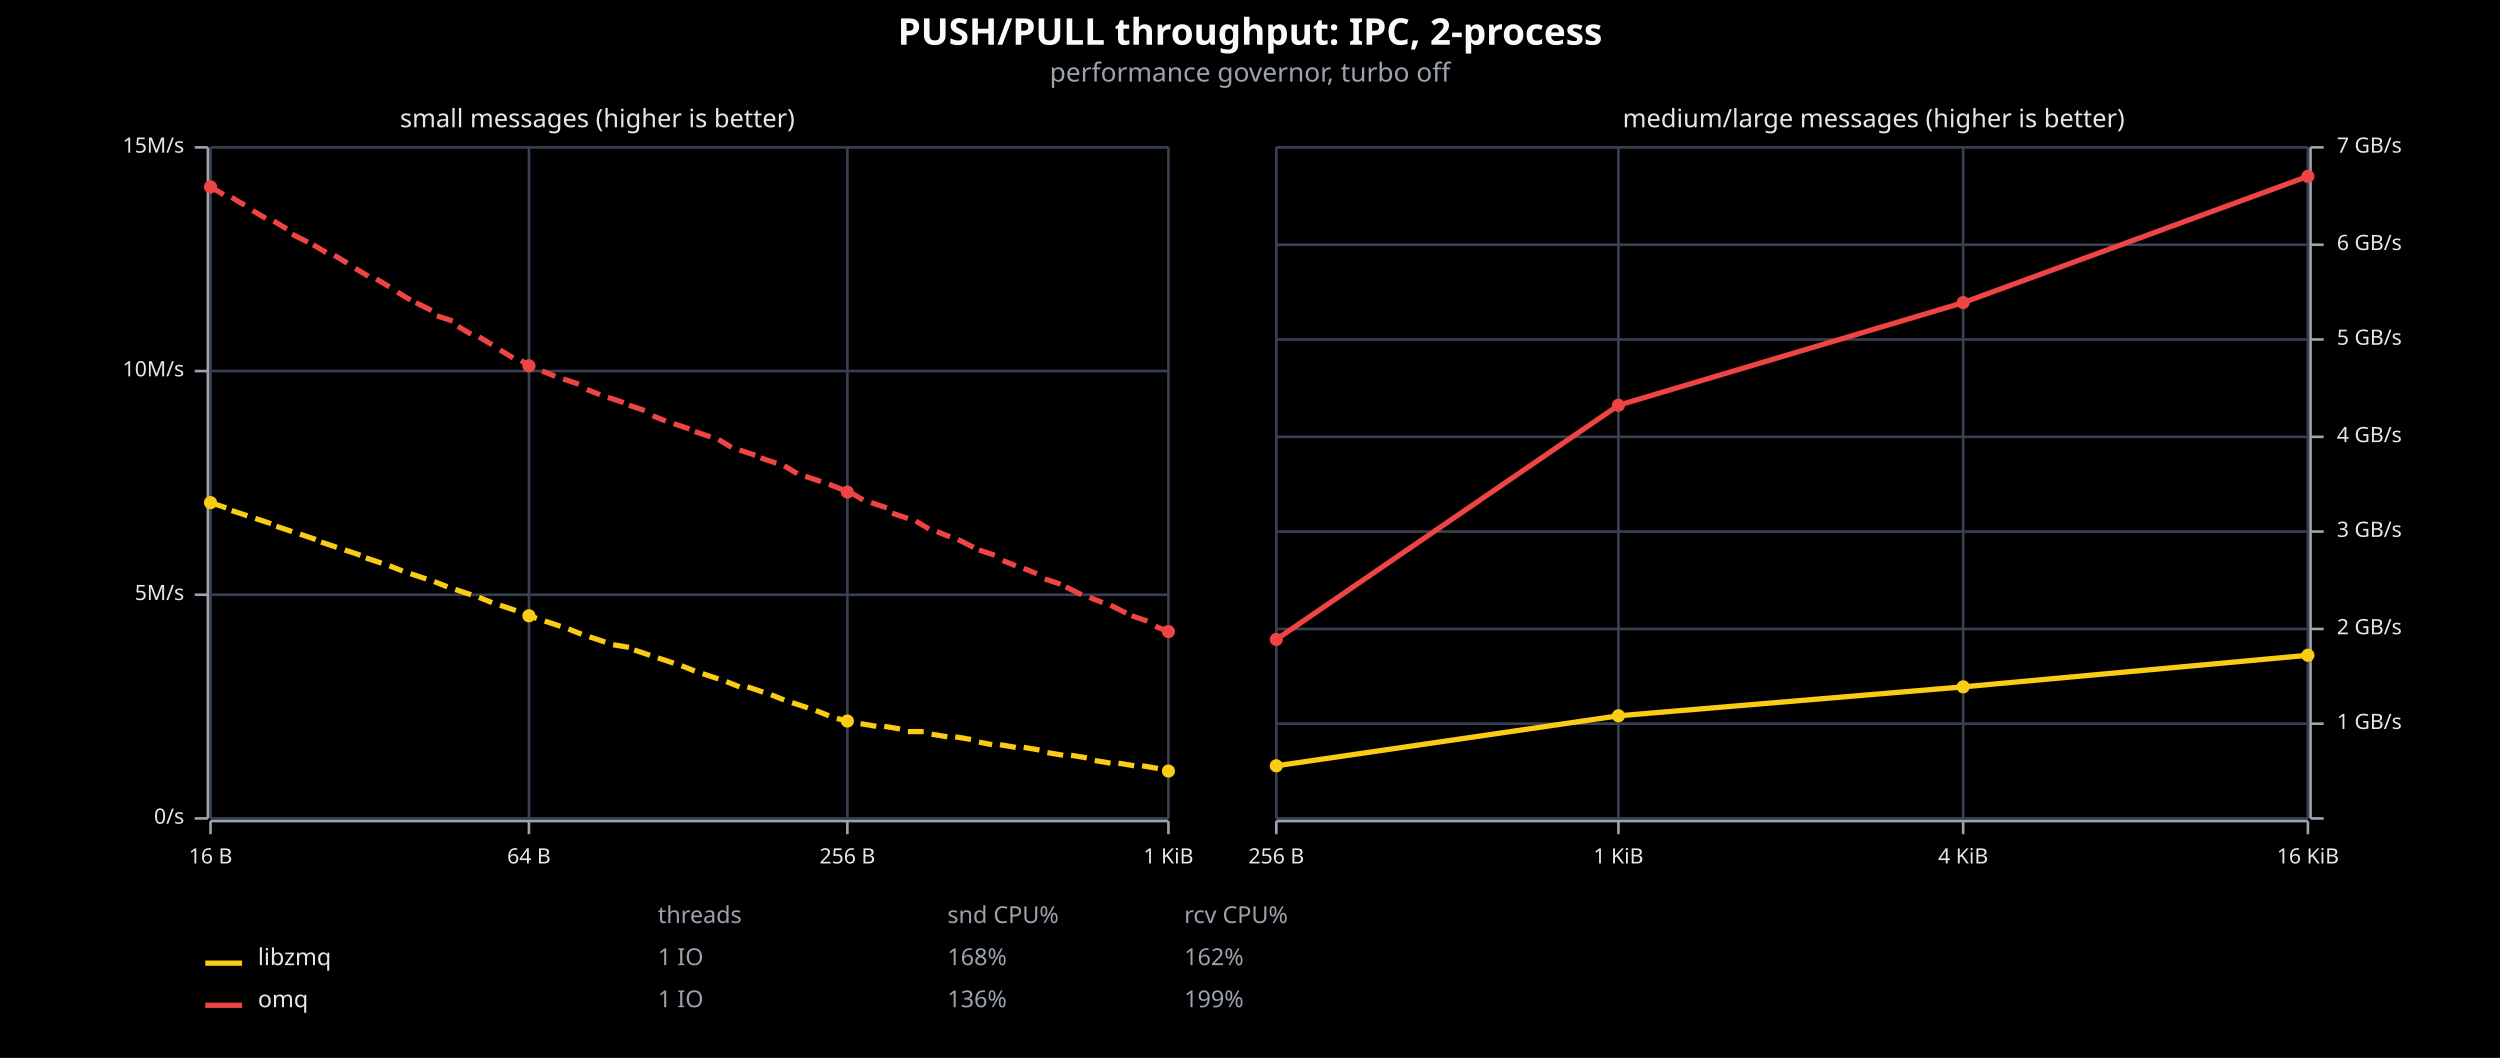
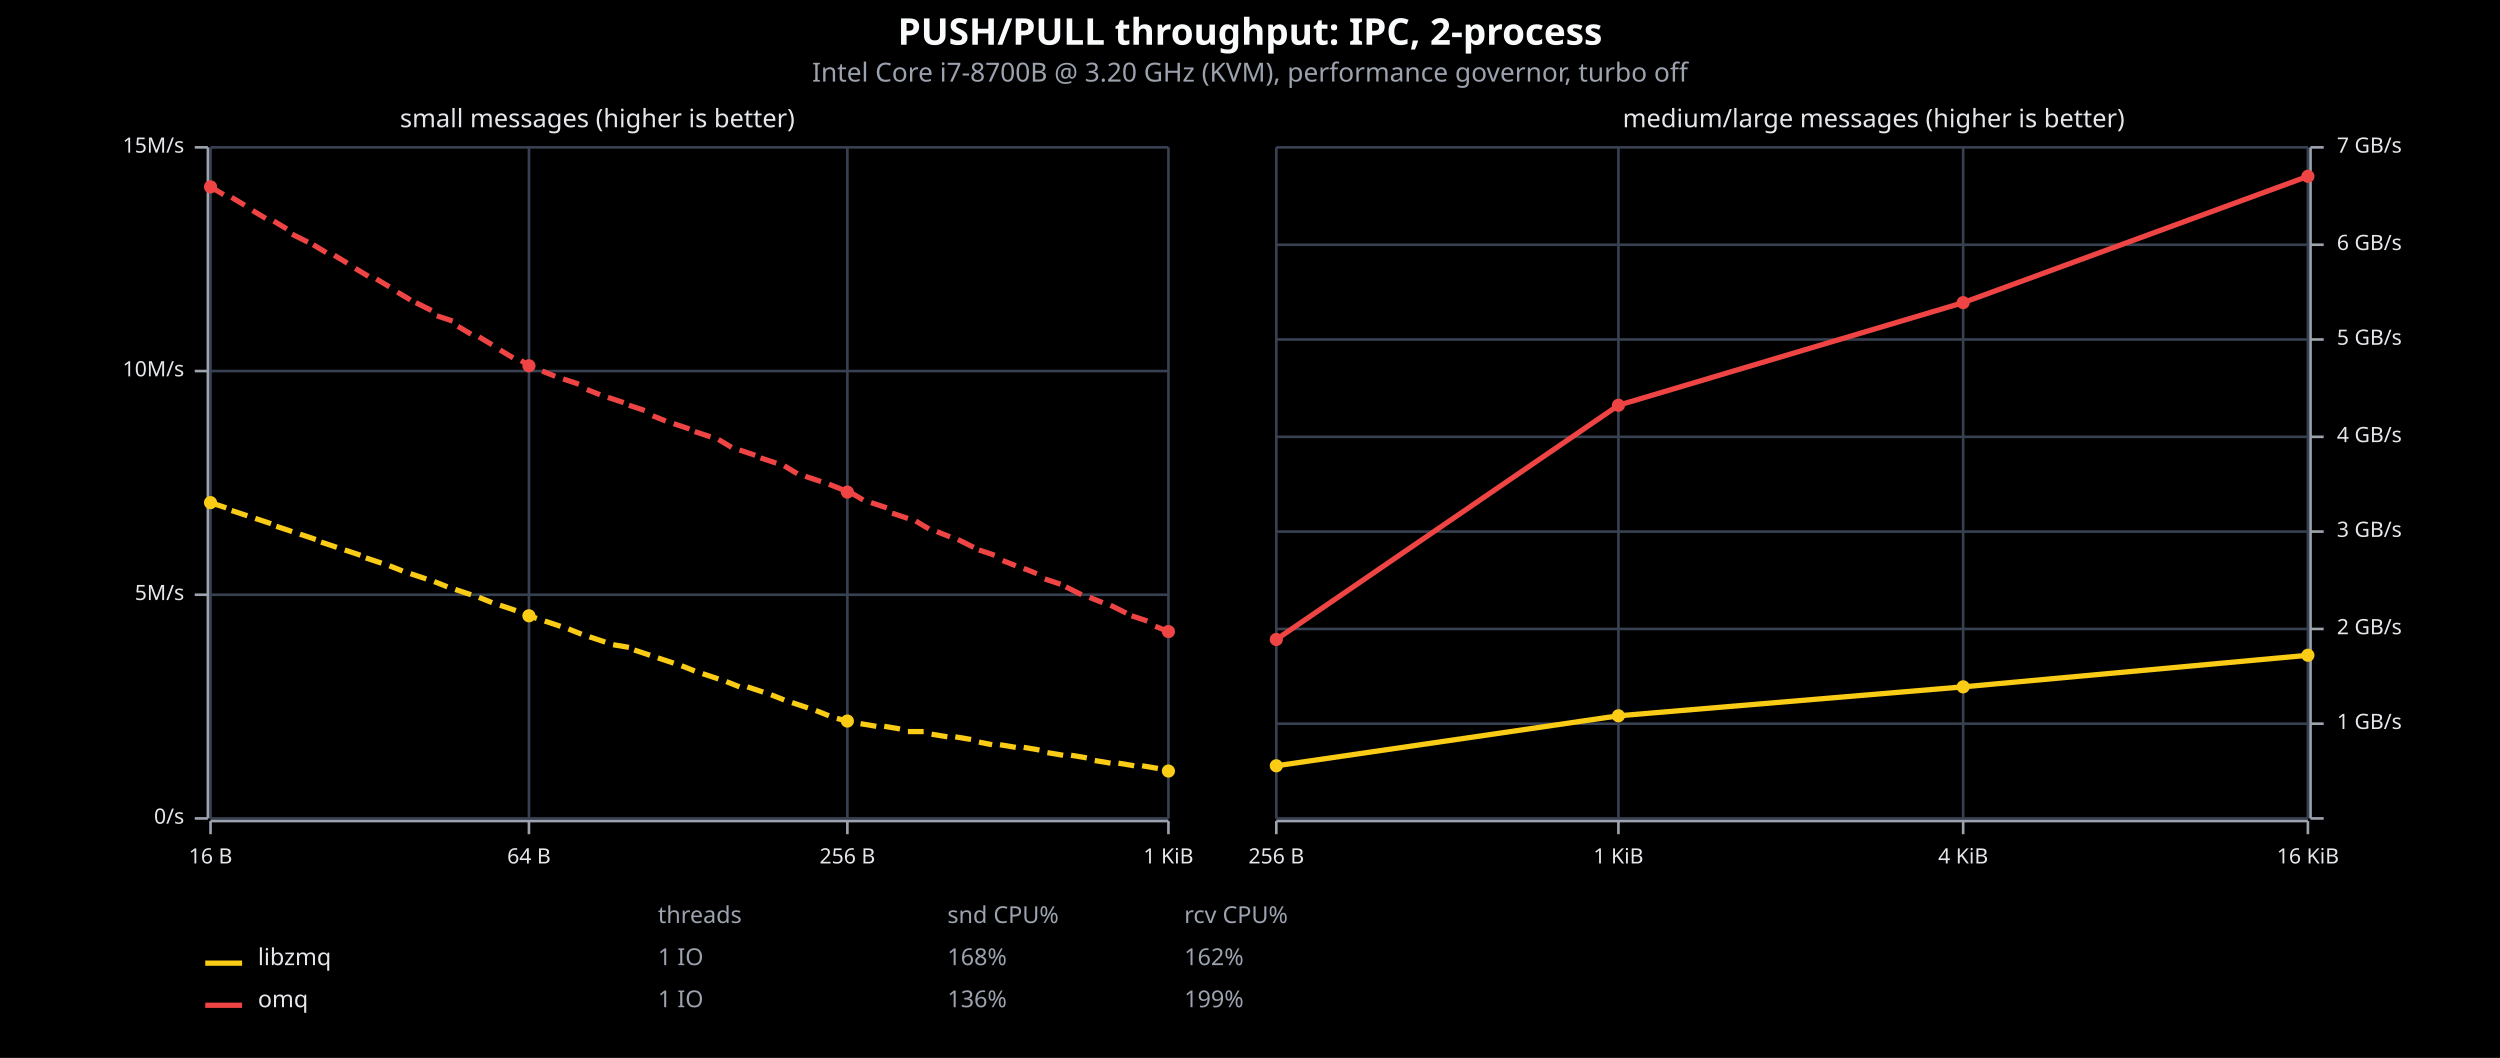
<svg xmlns="http://www.w3.org/2000/svg" viewBox="0 0 950 402" font-family="system-ui, -apple-system, sans-serif">
  <rect x="0" y="0" width="950" height="402" opacity="1" fill="#000000" stroke="none" />
  <text x="475" y="17" text-anchor="middle" font-family="sans-serif" font-size="14" font-weight="bold" fill="#F9FAFB">PUSH/PULL throughput: IPC, 2-process</text>
-   <text x="475" y="31" text-anchor="middle" font-family="sans-serif" font-size="10" fill="#9CA3AF">performance governor, turbo off</text>
+   <text x="475" y="31" text-anchor="middle" font-family="sans-serif" font-size="10" fill="#9CA3AF">Intel Core i7-8700B @ 3.20 GHz (KVM), performance governor, turbo off</text>
  <text x="227" y="41" dy="0.76em" text-anchor="middle" font-family="sans-serif" font-size="9.677" opacity="1" fill="#E5E7EB">
small messages (higher is better)
</text>
  <line opacity="1" stroke="#374151" stroke-width="1" x1="80" y1="311" x2="80" y2="56" />
  <line opacity="1" stroke="#374151" stroke-width="1" x1="201" y1="311" x2="201" y2="56" />
  <line opacity="1" stroke="#374151" stroke-width="1" x1="322" y1="311" x2="322" y2="56" />
  <line opacity="1" stroke="#374151" stroke-width="1" x1="444" y1="311" x2="444" y2="56" />
  <line opacity="1" stroke="#374151" stroke-width="1" x1="80" y1="311" x2="444" y2="311" />
  <line opacity="1" stroke="#374151" stroke-width="1" x1="80" y1="226" x2="444" y2="226" />
  <line opacity="1" stroke="#374151" stroke-width="1" x1="80" y1="141" x2="444" y2="141" />
  <line opacity="1" stroke="#374151" stroke-width="1" x1="80" y1="56" x2="444" y2="56" />
  <polyline fill="none" opacity="1" stroke="#9CA3AF" stroke-width="1" points="79,56 79,311 " />
  <text x="70" y="311" dy="0.5ex" text-anchor="end" font-family="sans-serif" font-size="8.065" opacity="1" fill="#E5E7EB">
0/s
</text>
  <polyline fill="none" opacity="1" stroke="#9CA3AF" stroke-width="1" points="74,311 79,311 " />
  <text x="70" y="226" dy="0.5ex" text-anchor="end" font-family="sans-serif" font-size="8.065" opacity="1" fill="#E5E7EB">
5M/s
</text>
  <polyline fill="none" opacity="1" stroke="#9CA3AF" stroke-width="1" points="74,226 79,226 " />
  <text x="70" y="141" dy="0.5ex" text-anchor="end" font-family="sans-serif" font-size="8.065" opacity="1" fill="#E5E7EB">
10M/s
</text>
  <polyline fill="none" opacity="1" stroke="#9CA3AF" stroke-width="1" points="74,141 79,141 " />
  <text x="70" y="56" dy="0.5ex" text-anchor="end" font-family="sans-serif" font-size="8.065" opacity="1" fill="#E5E7EB">
15M/s
</text>
  <polyline fill="none" opacity="1" stroke="#9CA3AF" stroke-width="1" points="74,56 79,56 " />
  <polyline fill="none" opacity="1" stroke="#9CA3AF" stroke-width="1" points="80,312 444,312 " />
  <text x="80" y="322" dy="0.76em" text-anchor="middle" font-family="sans-serif" font-size="8.065" opacity="1" fill="#E5E7EB">
16 B
</text>
  <polyline fill="none" opacity="1" stroke="#9CA3AF" stroke-width="1" points="80,312 80,317 " />
  <text x="201" y="322" dy="0.76em" text-anchor="middle" font-family="sans-serif" font-size="8.065" opacity="1" fill="#E5E7EB">
64 B
</text>
  <polyline fill="none" opacity="1" stroke="#9CA3AF" stroke-width="1" points="201,312 201,317 " />
  <text x="322" y="322" dy="0.76em" text-anchor="middle" font-family="sans-serif" font-size="8.065" opacity="1" fill="#E5E7EB">
256 B
</text>
  <polyline fill="none" opacity="1" stroke="#9CA3AF" stroke-width="1" points="322,312 322,317 " />
  <text x="444" y="322" dy="0.76em" text-anchor="middle" font-family="sans-serif" font-size="8.065" opacity="1" fill="#E5E7EB">
1 KiB
</text>
  <polyline fill="none" opacity="1" stroke="#9CA3AF" stroke-width="1" points="444,312 444,317 " />
  <polyline fill="none" opacity="1" stroke="#EF4444" stroke-width="2" points="80,71 85,74 " />
  <polyline fill="none" opacity="1" stroke="#EF4444" stroke-width="2" points="88,75 93,78 " />
  <polyline fill="none" opacity="1" stroke="#EF4444" stroke-width="2" points="96,80 101,83 " />
  <polyline fill="none" opacity="1" stroke="#EF4444" stroke-width="2" points="104,84 109,87 " />
  <polyline fill="none" opacity="1" stroke="#EF4444" stroke-width="2" points="111,89 117,92 " />
  <polyline fill="none" opacity="1" stroke="#EF4444" stroke-width="2" points="119,93 124,96 " />
  <polyline fill="none" opacity="1" stroke="#EF4444" stroke-width="2" points="127,97 132,100 " />
  <polyline fill="none" opacity="1" stroke="#EF4444" stroke-width="2" points="135,102 140,105 " />
  <polyline fill="none" opacity="1" stroke="#EF4444" stroke-width="2" points="143,106 148,109 " />
  <polyline fill="none" opacity="1" stroke="#EF4444" stroke-width="2" points="151,111 156,114 " />
  <polyline fill="none" opacity="1" stroke="#EF4444" stroke-width="2" points="158,115 164,118 " />
  <polyline fill="none" opacity="1" stroke="#EF4444" stroke-width="2" points="166,120 172,122 " />
  <polyline fill="none" opacity="1" stroke="#EF4444" stroke-width="2" points="174,124 179,127 " />
  <polyline fill="none" opacity="1" stroke="#EF4444" stroke-width="2" points="182,128 187,131 " />
  <polyline fill="none" opacity="1" stroke="#EF4444" stroke-width="2" points="190,133 195,136 " />
  <polyline fill="none" opacity="1" stroke="#EF4444" stroke-width="2" points="198,137 201,139 203,140 " />
  <polyline fill="none" opacity="1" stroke="#EF4444" stroke-width="2" points="206,141 211,143 " />
  <polyline fill="none" opacity="1" stroke="#EF4444" stroke-width="2" points="214,144 220,146 " />
  <polyline fill="none" opacity="1" stroke="#EF4444" stroke-width="2" points="223,148 228,150 " />
  <polyline fill="none" opacity="1" stroke="#EF4444" stroke-width="2" points="231,151 237,153 " />
  <polyline fill="none" opacity="1" stroke="#EF4444" stroke-width="2" points="239,154 245,156 " />
  <polyline fill="none" opacity="1" stroke="#EF4444" stroke-width="2" points="248,158 253,160 " />
  <polyline fill="none" opacity="1" stroke="#EF4444" stroke-width="2" points="256,161 262,163 " />
  <polyline fill="none" opacity="1" stroke="#EF4444" stroke-width="2" points="264,164 270,166 " />
  <polyline fill="none" opacity="1" stroke="#EF4444" stroke-width="2" points="273,167 278,170 " />
  <polyline fill="none" opacity="1" stroke="#EF4444" stroke-width="2" points="281,171 287,173 " />
  <polyline fill="none" opacity="1" stroke="#EF4444" stroke-width="2" points="289,174 295,176 " />
  <polyline fill="none" opacity="1" stroke="#EF4444" stroke-width="2" points="298,177 303,180 " />
  <polyline fill="none" opacity="1" stroke="#EF4444" stroke-width="2" points="306,181 312,183 " />
  <polyline fill="none" opacity="1" stroke="#EF4444" stroke-width="2" points="315,184 320,186 " />
  <polyline fill="none" opacity="1" stroke="#EF4444" stroke-width="2" points="323,187 328,190 " />
  <polyline fill="none" opacity="1" stroke="#EF4444" stroke-width="2" points="331,191 337,193 " />
  <polyline fill="none" opacity="1" stroke="#EF4444" stroke-width="2" points="339,195 345,197 " />
  <polyline fill="none" opacity="1" stroke="#EF4444" stroke-width="2" points="348,198 353,201 " />
  <polyline fill="none" opacity="1" stroke="#EF4444" stroke-width="2" points="356,202 361,204 " />
  <polyline fill="none" opacity="1" stroke="#EF4444" stroke-width="2" points="364,205 370,208 " />
  <polyline fill="none" opacity="1" stroke="#EF4444" stroke-width="2" points="372,209 378,211 " />
  <polyline fill="none" opacity="1" stroke="#EF4444" stroke-width="2" points="381,213 386,215 " />
  <polyline fill="none" opacity="1" stroke="#EF4444" stroke-width="2" points="389,216 394,218 " />
  <polyline fill="none" opacity="1" stroke="#EF4444" stroke-width="2" points="397,220 403,222 " />
  <polyline fill="none" opacity="1" stroke="#EF4444" stroke-width="2" points="405,223 411,226 " />
  <polyline fill="none" opacity="1" stroke="#EF4444" stroke-width="2" points="414,227 419,229 " />
  <polyline fill="none" opacity="1" stroke="#EF4444" stroke-width="2" points="422,230 428,233 " />
  <polyline fill="none" opacity="1" stroke="#EF4444" stroke-width="2" points="430,234 436,236 " />
  <polyline fill="none" opacity="1" stroke="#EF4444" stroke-width="2" points="439,238 444,240 " />
  <circle cx="80" cy="71" r="2.5" opacity="1" fill="#EF4444" stroke="none" stroke-width="1" />
  <circle cx="201" cy="139" r="2.5" opacity="1" fill="#EF4444" stroke="none" stroke-width="1" />
  <circle cx="322" cy="187" r="2.5" opacity="1" fill="#EF4444" stroke="none" stroke-width="1" />
  <circle cx="444" cy="240" r="2.5" opacity="1" fill="#EF4444" stroke="none" stroke-width="1" />
  <polyline fill="none" opacity="1" stroke="#FACC15" stroke-width="2" points="80,191 86,193 " />
  <polyline fill="none" opacity="1" stroke="#FACC15" stroke-width="2" points="88,194 94,196 " />
  <polyline fill="none" opacity="1" stroke="#FACC15" stroke-width="2" points="97,197 103,199 " />
  <polyline fill="none" opacity="1" stroke="#FACC15" stroke-width="2" points="105,200 111,202 " />
  <polyline fill="none" opacity="1" stroke="#FACC15" stroke-width="2" points="114,203 120,205 " />
  <polyline fill="none" opacity="1" stroke="#FACC15" stroke-width="2" points="122,206 128,208 " />
  <polyline fill="none" opacity="1" stroke="#FACC15" stroke-width="2" points="131,209 137,211 " />
  <polyline fill="none" opacity="1" stroke="#FACC15" stroke-width="2" points="139,212 145,214 " />
  <polyline fill="none" opacity="1" stroke="#FACC15" stroke-width="2" points="148,215 153,217 " />
  <polyline fill="none" opacity="1" stroke="#FACC15" stroke-width="2" points="156,218 162,220 " />
  <polyline fill="none" opacity="1" stroke="#FACC15" stroke-width="2" points="165,221 170,223 " />
  <polyline fill="none" opacity="1" stroke="#FACC15" stroke-width="2" points="173,224 179,226 " />
  <polyline fill="none" opacity="1" stroke="#FACC15" stroke-width="2" points="182,227 187,229 " />
  <polyline fill="none" opacity="1" stroke="#FACC15" stroke-width="2" points="190,230 196,232 " />
  <polyline fill="none" opacity="1" stroke="#FACC15" stroke-width="2" points="199,233 201,234 204,235 " />
  <polyline fill="none" opacity="1" stroke="#FACC15" stroke-width="2" points="207,236 213,238 " />
  <polyline fill="none" opacity="1" stroke="#FACC15" stroke-width="2" points="216,239 221,241 " />
  <polyline fill="none" opacity="1" stroke="#FACC15" stroke-width="2" points="224,242 230,244 " />
  <polyline fill="none" opacity="1" stroke="#FACC15" stroke-width="2" points="233,245 239,246 " />
  <polyline fill="none" opacity="1" stroke="#FACC15" stroke-width="2" points="241,247 247,249 " />
  <polyline fill="none" opacity="1" stroke="#FACC15" stroke-width="2" points="250,250 256,252 " />
  <polyline fill="none" opacity="1" stroke="#FACC15" stroke-width="2" points="259,253 264,255 " />
  <polyline fill="none" opacity="1" stroke="#FACC15" stroke-width="2" points="267,256 273,258 " />
  <polyline fill="none" opacity="1" stroke="#FACC15" stroke-width="2" points="276,259 281,261 " />
  <polyline fill="none" opacity="1" stroke="#FACC15" stroke-width="2" points="284,261 290,263 " />
  <polyline fill="none" opacity="1" stroke="#FACC15" stroke-width="2" points="293,264 298,266 " />
  <polyline fill="none" opacity="1" stroke="#FACC15" stroke-width="2" points="301,267 307,269 " />
  <polyline fill="none" opacity="1" stroke="#FACC15" stroke-width="2" points="310,270 315,272 " />
  <polyline fill="none" opacity="1" stroke="#FACC15" stroke-width="2" points="318,273 322,274 324,274 " />
  <polyline fill="none" opacity="1" stroke="#FACC15" stroke-width="2" points="327,275 333,276 " />
  <polyline fill="none" opacity="1" stroke="#FACC15" stroke-width="2" points="336,276 342,277 " />
  <polyline fill="none" opacity="1" stroke="#FACC15" stroke-width="2" points="345,278 351,278 " />
  <polyline fill="none" opacity="1" stroke="#FACC15" stroke-width="2" points="354,279 360,280 " />
  <polyline fill="none" opacity="1" stroke="#FACC15" stroke-width="2" points="363,280 369,281 " />
  <polyline fill="none" opacity="1" stroke="#FACC15" stroke-width="2" points="372,282 377,283 " />
  <polyline fill="none" opacity="1" stroke="#FACC15" stroke-width="2" points="380,283 386,284 " />
  <polyline fill="none" opacity="1" stroke="#FACC15" stroke-width="2" points="389,284 395,285 " />
  <polyline fill="none" opacity="1" stroke="#FACC15" stroke-width="2" points="398,286 404,287 " />
  <polyline fill="none" opacity="1" stroke="#FACC15" stroke-width="2" points="407,287 413,288 " />
  <polyline fill="none" opacity="1" stroke="#FACC15" stroke-width="2" points="416,289 422,290 " />
  <polyline fill="none" opacity="1" stroke="#FACC15" stroke-width="2" points="425,290 431,291 " />
  <polyline fill="none" opacity="1" stroke="#FACC15" stroke-width="2" points="434,291 440,292 " />
  <polyline fill="none" opacity="1" stroke="#FACC15" stroke-width="2" points="443,293 444,293 " />
  <circle cx="80" cy="191" r="2.5" opacity="1" fill="#FACC15" stroke="none" stroke-width="1" />
  <circle cx="201" cy="234" r="2.5" opacity="1" fill="#FACC15" stroke="none" stroke-width="1" />
  <circle cx="322" cy="274" r="2.5" opacity="1" fill="#FACC15" stroke="none" stroke-width="1" />
  <circle cx="444" cy="293" r="2.5" opacity="1" fill="#FACC15" stroke="none" stroke-width="1" />
  <text x="712" y="41" dy="0.76em" text-anchor="middle" font-family="sans-serif" font-size="9.677" opacity="1" fill="#E5E7EB">
medium/large messages (higher is better)
</text>
  <line opacity="1" stroke="#374151" stroke-width="1" x1="485" y1="311" x2="485" y2="56" />
  <line opacity="1" stroke="#374151" stroke-width="1" x1="615" y1="311" x2="615" y2="56" />
  <line opacity="1" stroke="#374151" stroke-width="1" x1="746" y1="311" x2="746" y2="56" />
  <line opacity="1" stroke="#374151" stroke-width="1" x1="877" y1="311" x2="877" y2="56" />
  <line opacity="1" stroke="#374151" stroke-width="1" x1="485" y1="311" x2="877" y2="311" />
  <line opacity="1" stroke="#374151" stroke-width="1" x1="485" y1="275" x2="877" y2="275" />
  <line opacity="1" stroke="#374151" stroke-width="1" x1="485" y1="239" x2="877" y2="239" />
  <line opacity="1" stroke="#374151" stroke-width="1" x1="485" y1="202" x2="877" y2="202" />
  <line opacity="1" stroke="#374151" stroke-width="1" x1="485" y1="166" x2="877" y2="166" />
  <line opacity="1" stroke="#374151" stroke-width="1" x1="485" y1="129" x2="877" y2="129" />
  <line opacity="1" stroke="#374151" stroke-width="1" x1="485" y1="93" x2="877" y2="93" />
  <line opacity="1" stroke="#374151" stroke-width="1" x1="485" y1="56" x2="877" y2="56" />
  <polyline fill="none" opacity="1" stroke="#9CA3AF" stroke-width="1" points="485,312 877,312 " />
  <text x="485" y="322" dy="0.76em" text-anchor="middle" font-family="sans-serif" font-size="8.065" opacity="1" fill="#E5E7EB">
256 B
</text>
  <polyline fill="none" opacity="1" stroke="#9CA3AF" stroke-width="1" points="485,312 485,317 " />
  <text x="615" y="322" dy="0.76em" text-anchor="middle" font-family="sans-serif" font-size="8.065" opacity="1" fill="#E5E7EB">
1 KiB
</text>
  <polyline fill="none" opacity="1" stroke="#9CA3AF" stroke-width="1" points="615,312 615,317 " />
  <text x="746" y="322" dy="0.76em" text-anchor="middle" font-family="sans-serif" font-size="8.065" opacity="1" fill="#E5E7EB">
4 KiB
</text>
  <polyline fill="none" opacity="1" stroke="#9CA3AF" stroke-width="1" points="746,312 746,317 " />
  <text x="877" y="322" dy="0.76em" text-anchor="middle" font-family="sans-serif" font-size="8.065" opacity="1" fill="#E5E7EB">
16 KiB
</text>
  <polyline fill="none" opacity="1" stroke="#9CA3AF" stroke-width="1" points="877,312 877,317 " />
  <polyline fill="none" opacity="1" stroke="#9CA3AF" stroke-width="1" points="878,56 878,311 " />
  <text x="888" y="311" dy="0.5ex" text-anchor="start" font-family="sans-serif" font-size="8.065" opacity="1" fill="#E5E7EB">

</text>
  <polyline fill="none" opacity="1" stroke="#9CA3AF" stroke-width="1" points="878,311 883,311 " />
  <text x="888" y="275" dy="0.5ex" text-anchor="start" font-family="sans-serif" font-size="8.065" opacity="1" fill="#E5E7EB">
1 GB/s
</text>
  <polyline fill="none" opacity="1" stroke="#9CA3AF" stroke-width="1" points="878,275 883,275 " />
  <text x="888" y="239" dy="0.5ex" text-anchor="start" font-family="sans-serif" font-size="8.065" opacity="1" fill="#E5E7EB">
2 GB/s
</text>
  <polyline fill="none" opacity="1" stroke="#9CA3AF" stroke-width="1" points="878,239 883,239 " />
  <text x="888" y="202" dy="0.5ex" text-anchor="start" font-family="sans-serif" font-size="8.065" opacity="1" fill="#E5E7EB">
3 GB/s
</text>
  <polyline fill="none" opacity="1" stroke="#9CA3AF" stroke-width="1" points="878,202 883,202 " />
  <text x="888" y="166" dy="0.5ex" text-anchor="start" font-family="sans-serif" font-size="8.065" opacity="1" fill="#E5E7EB">
4 GB/s
</text>
  <polyline fill="none" opacity="1" stroke="#9CA3AF" stroke-width="1" points="878,166 883,166 " />
  <text x="888" y="129" dy="0.5ex" text-anchor="start" font-family="sans-serif" font-size="8.065" opacity="1" fill="#E5E7EB">
5 GB/s
</text>
  <polyline fill="none" opacity="1" stroke="#9CA3AF" stroke-width="1" points="878,129 883,129 " />
  <text x="888" y="93" dy="0.5ex" text-anchor="start" font-family="sans-serif" font-size="8.065" opacity="1" fill="#E5E7EB">
6 GB/s
</text>
  <polyline fill="none" opacity="1" stroke="#9CA3AF" stroke-width="1" points="878,93 883,93 " />
  <text x="888" y="56" dy="0.5ex" text-anchor="start" font-family="sans-serif" font-size="8.065" opacity="1" fill="#E5E7EB">
7 GB/s
</text>
  <polyline fill="none" opacity="1" stroke="#9CA3AF" stroke-width="1" points="878,56 883,56 " />
  <polyline fill="none" opacity="1" stroke="#EF4444" stroke-width="2" points="485,243 615,154 746,115 877,67 " />
  <circle cx="485" cy="243" r="2.5" opacity="1" fill="#EF4444" stroke="none" stroke-width="1" />
  <circle cx="615" cy="154" r="2.5" opacity="1" fill="#EF4444" stroke="none" stroke-width="1" />
  <circle cx="746" cy="115" r="2.5" opacity="1" fill="#EF4444" stroke="none" stroke-width="1" />
  <circle cx="877" cy="67" r="2.5" opacity="1" fill="#EF4444" stroke="none" stroke-width="1" />
  <polyline fill="none" opacity="1" stroke="#FACC15" stroke-width="2" points="485,291 615,272 746,261 877,249 " />
  <circle cx="485" cy="291" r="2.5" opacity="1" fill="#FACC15" stroke="none" stroke-width="1" />
  <circle cx="615" cy="272" r="2.5" opacity="1" fill="#FACC15" stroke="none" stroke-width="1" />
  <circle cx="746" cy="261" r="2.5" opacity="1" fill="#FACC15" stroke="none" stroke-width="1" />
  <circle cx="877" cy="249" r="2.5" opacity="1" fill="#FACC15" stroke="none" stroke-width="1" />
  <text x="250" y="344" dy="0.76em" text-anchor="start" font-family="sans-serif" font-size="8.871" opacity="1" fill="#9CA3AF">
threads
</text>
  <text x="360" y="344" dy="0.76em" text-anchor="start" font-family="sans-serif" font-size="8.871" opacity="1" fill="#9CA3AF">
snd CPU%
</text>
  <text x="450" y="344" dy="0.76em" text-anchor="start" font-family="sans-serif" font-size="8.871" opacity="1" fill="#9CA3AF">
rcv CPU%
</text>
  <polyline fill="none" opacity="1" stroke="#FACC15" stroke-width="2" points="78,366 92,366 " />
  <text x="98" y="360" dy="0.76em" text-anchor="start" font-family="sans-serif" font-size="8.871" opacity="1" fill="#E5E7EB">
libzmq
</text>
  <text x="250" y="360" dy="0.76em" text-anchor="start" font-family="sans-serif" font-size="8.871" opacity="1" fill="#9CA3AF">
1 IO
</text>
  <text x="360" y="360" dy="0.76em" text-anchor="start" font-family="sans-serif" font-size="8.871" opacity="1" fill="#9CA3AF">
168%
</text>
  <text x="450" y="360" dy="0.76em" text-anchor="start" font-family="sans-serif" font-size="8.871" opacity="1" fill="#9CA3AF">
162%
</text>
  <polyline fill="none" opacity="1" stroke="#EF4444" stroke-width="2" points="78,382 92,382 " />
  <text x="98" y="376" dy="0.76em" text-anchor="start" font-family="sans-serif" font-size="8.871" opacity="1" fill="#E5E7EB">
omq
</text>
  <text x="250" y="376" dy="0.76em" text-anchor="start" font-family="sans-serif" font-size="8.871" opacity="1" fill="#9CA3AF">
1 IO
</text>
  <text x="360" y="376" dy="0.76em" text-anchor="start" font-family="sans-serif" font-size="8.871" opacity="1" fill="#9CA3AF">
136%
</text>
  <text x="450" y="376" dy="0.76em" text-anchor="start" font-family="sans-serif" font-size="8.871" opacity="1" fill="#9CA3AF">
199%
</text>
</svg>
